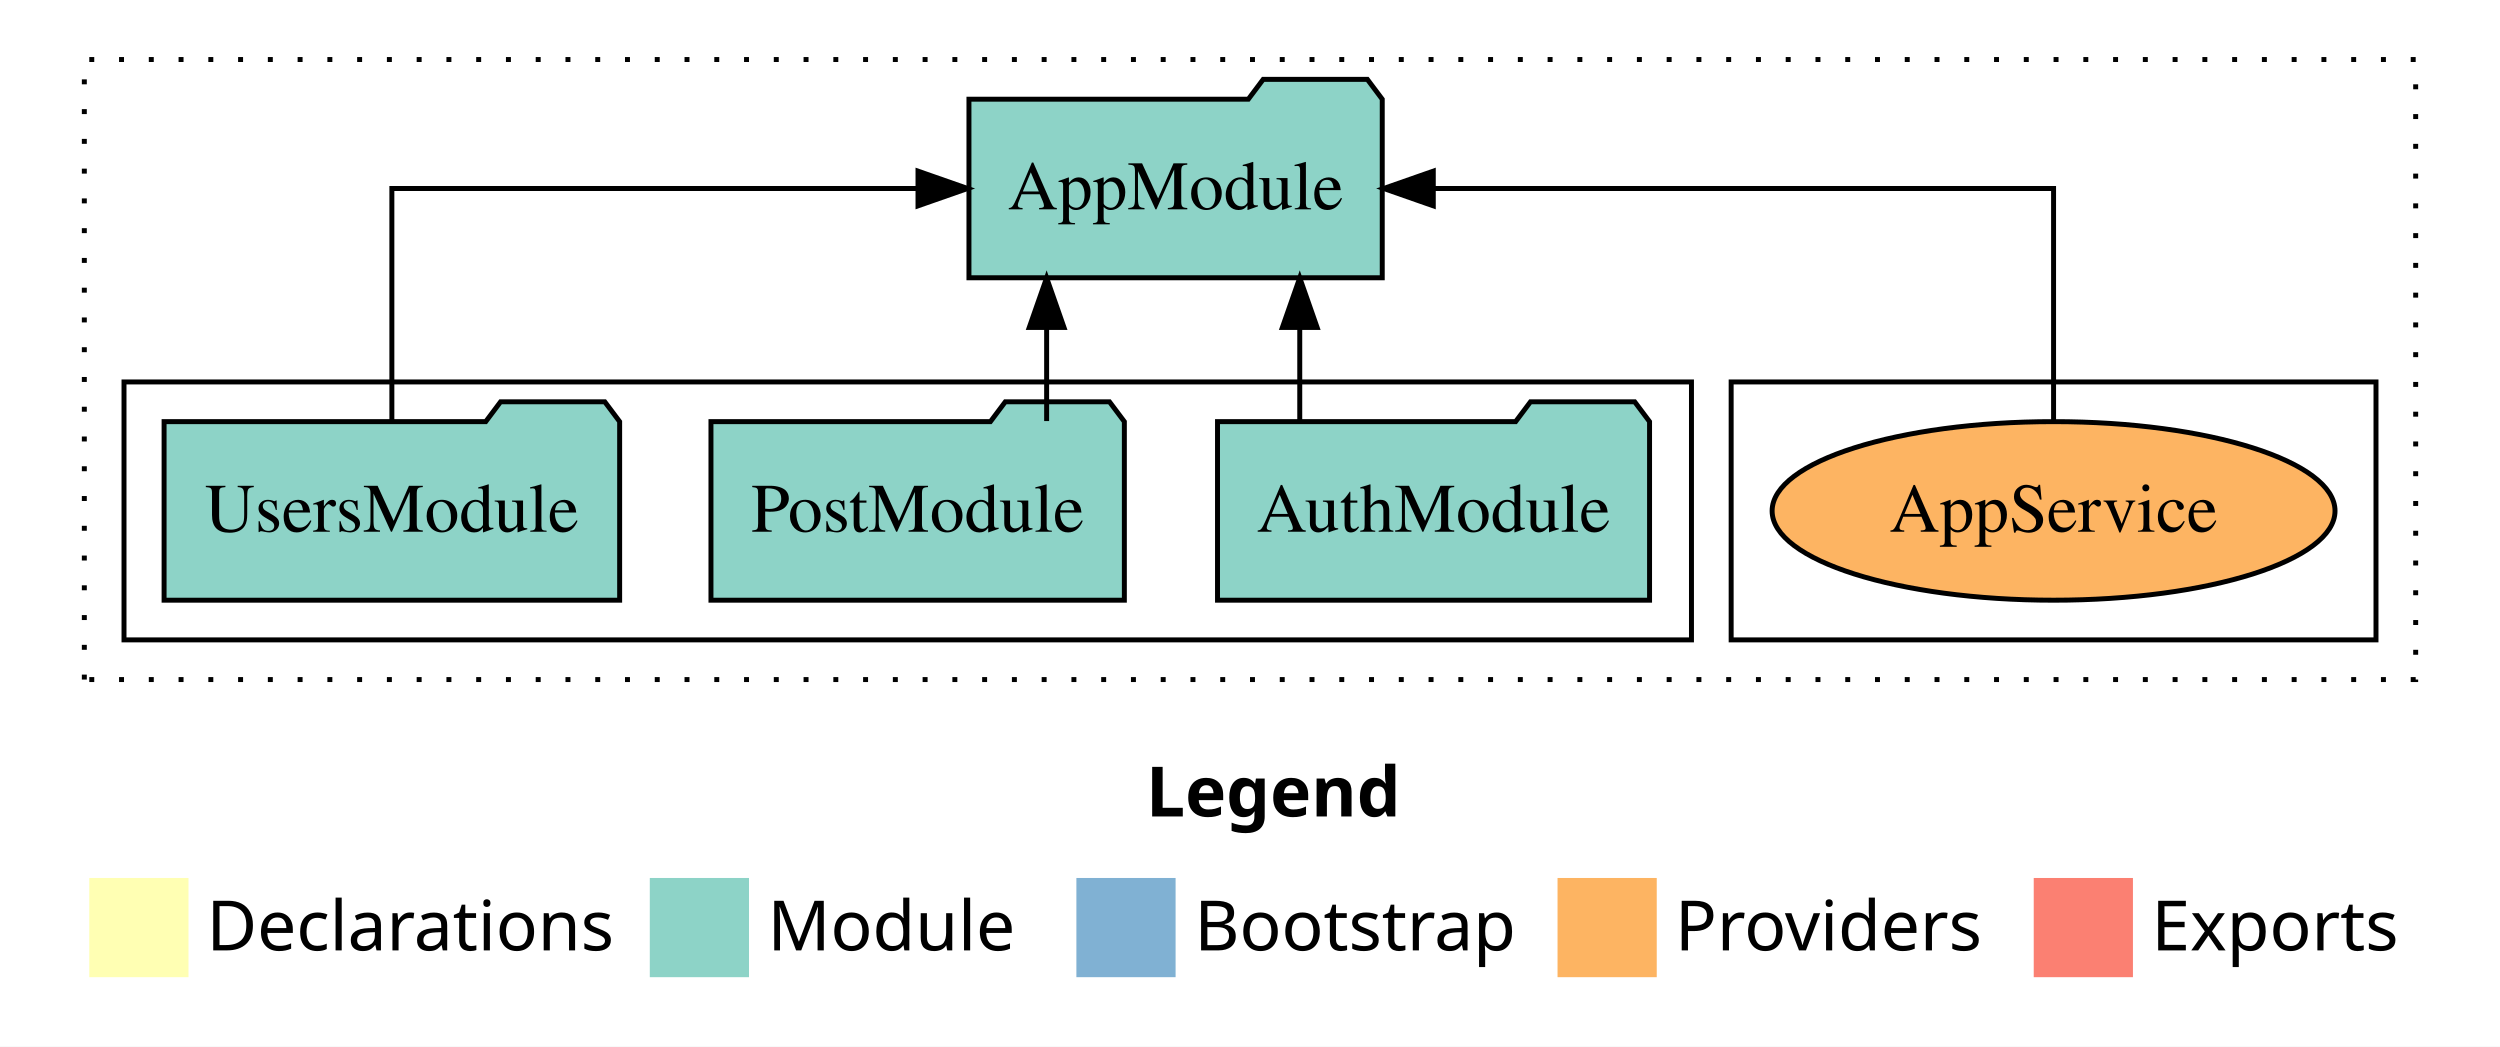
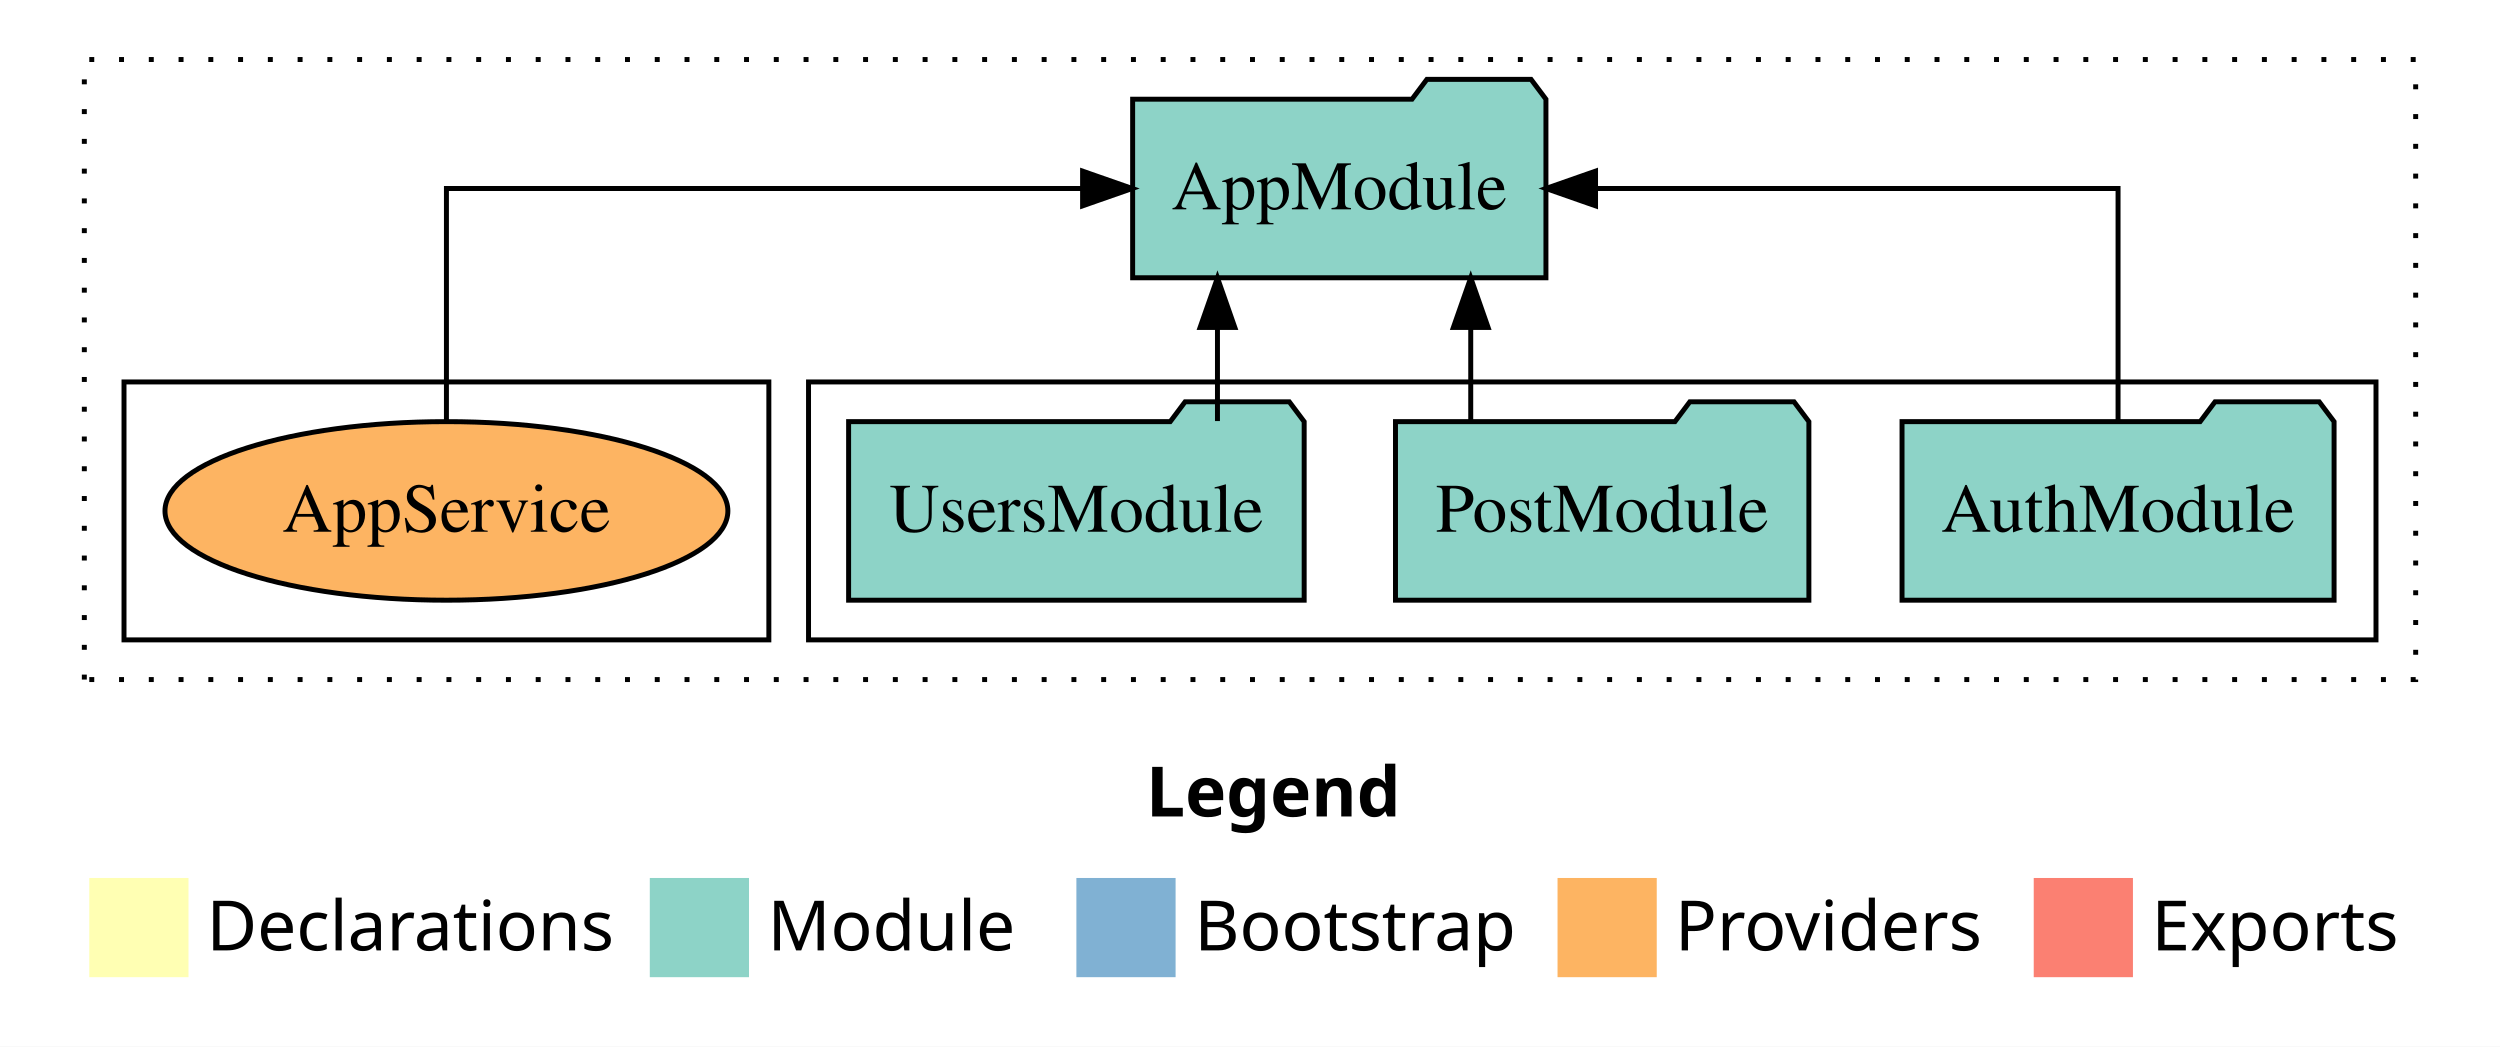
<svg xmlns="http://www.w3.org/2000/svg" width="504pt" height="211pt" viewBox="0.00 0.00 504.00 211.00">
  <g id="graph0" class="graph" transform="scale(1 1) rotate(0) translate(4 207)">
    <polygon fill="white" stroke="transparent" points="-4,4 -4,-207 500,-207 500,4 -4,4" />
    <text text-anchor="start" x="227.01" y="-42.4" font-family="Times-12" font-weight="bold" font-size="14.00">Legend</text>
    <polygon fill="#ffffb3" stroke="transparent" points="14,-10 14,-30 34,-30 34,-10 14,-10" />
    <text text-anchor="start" x="37.63" y="-15.4" font-family="Times-12" font-size="14.00">  Declarations</text>
    <polygon fill="#8dd3c7" stroke="transparent" points="127,-10 127,-30 147,-30 147,-10 127,-10" />
    <text text-anchor="start" x="150.73" y="-15.4" font-family="Times-12" font-size="14.00">  Module</text>
    <polygon fill="#80b1d3" stroke="transparent" points="213,-10 213,-30 233,-30 233,-10 213,-10" />
    <text text-anchor="start" x="236.78" y="-15.4" font-family="Times-12" font-size="14.00">  Bootstrap</text>
    <polygon fill="#fdb462" stroke="transparent" points="310,-10 310,-30 330,-30 330,-10 310,-10" />
    <text text-anchor="start" x="333.67" y="-15.4" font-family="Times-12" font-size="14.00">  Providers</text>
    <polygon fill="#fb8072" stroke="transparent" points="406,-10 406,-30 426,-30 426,-10 406,-10" />
    <text text-anchor="start" x="429.73" y="-15.4" font-family="Times-12" font-size="14.00">  Exports</text>
    <g id="clust1" class="cluster">
      <polygon fill="none" stroke="black" stroke-dasharray="1,5" points="13,-70 13,-195 483,-195 483,-70 13,-70" />
    </g>
+     <g id="clust3" class="cluster">
+       <polygon fill="none" stroke="black" points="159,-78 159,-130 475,-130 475,-78 159,-78" />
+     </g>
    <g id="clust6" class="cluster">
-       <polygon fill="none" stroke="black" points="345,-78 345,-130 475,-130 475,-78 345,-78" />
-     </g>
-     <g id="clust3" class="cluster">
-       <polygon fill="none" stroke="black" points="21,-78 21,-130 337,-130 337,-78 21,-78" />
+       <polygon fill="none" stroke="black" points="21,-78 21,-130 151,-130 151,-78 21,-78" />
    </g>
    <g id="node1" class="node">
-       <polygon fill="#8dd3c7" stroke="black" points="328.55,-122 325.55,-126 304.55,-126 301.55,-122 241.45,-122 241.45,-86 328.55,-86 328.55,-122" />
-       <text text-anchor="middle" x="285" y="-99.8" font-family="Times,serif" font-size="14.00">AuthModule</text>
+       <polygon fill="#8dd3c7" stroke="black" points="466.55,-122 463.55,-126 442.55,-126 439.55,-122 379.45,-122 379.45,-86 466.55,-86 466.55,-122" />
+       <text text-anchor="middle" x="423" y="-99.8" font-family="Times,serif" font-size="14.00">AuthModule</text>
    </g>
    <g id="node4" class="node">
-       <polygon fill="#8dd3c7" stroke="black" points="274.66,-187 271.66,-191 250.66,-191 247.66,-187 191.34,-187 191.34,-151 274.66,-151 274.66,-187" />
-       <text text-anchor="middle" x="233" y="-164.8" font-family="Times,serif" font-size="14.00">AppModule</text>
+       <polygon fill="#8dd3c7" stroke="black" points="307.66,-187 304.66,-191 283.66,-191 280.66,-187 224.34,-187 224.34,-151 307.66,-151 307.66,-187" />
+       <text text-anchor="middle" x="266" y="-164.8" font-family="Times,serif" font-size="14.00">AppModule</text>
    </g>
    <g id="edge1" class="edge">
-       <path fill="none" stroke="black" d="M258.03,-122.11C258.03,-122.11 258.03,-140.99 258.03,-140.99" />
-       <polygon fill="black" stroke="black" points="254.53,-140.99 258.03,-150.99 261.53,-140.99 254.53,-140.99" />
+       <path fill="none" stroke="black" d="M423,-122.11C423,-141.34 423,-169 423,-169 423,-169 317.66,-169 317.66,-169" />
+       <polygon fill="black" stroke="black" points="317.66,-165.5 307.66,-169 317.66,-172.5 317.66,-165.5" />
    </g>
    <g id="node2" class="node">
-       <polygon fill="#8dd3c7" stroke="black" points="222.67,-122 219.67,-126 198.67,-126 195.67,-122 139.33,-122 139.33,-86 222.67,-86 222.67,-122" />
-       <text text-anchor="middle" x="181" y="-99.8" font-family="Times,serif" font-size="14.00">PostModule</text>
+       <polygon fill="#8dd3c7" stroke="black" points="360.67,-122 357.67,-126 336.67,-126 333.67,-122 277.33,-122 277.33,-86 360.67,-86 360.67,-122" />
+       <text text-anchor="middle" x="319" y="-99.8" font-family="Times,serif" font-size="14.00">PostModule</text>
    </g>
    <g id="edge2" class="edge">
-       <path fill="none" stroke="black" d="M207,-122.11C207,-122.11 207,-140.99 207,-140.99" />
-       <polygon fill="black" stroke="black" points="203.5,-140.99 207,-150.99 210.5,-140.99 203.5,-140.99" />
+       <path fill="none" stroke="black" d="M292.5,-122.11C292.5,-122.11 292.5,-140.99 292.5,-140.99" />
+       <polygon fill="black" stroke="black" points="289,-140.99 292.5,-150.99 296,-140.99 289,-140.99" />
    </g>
    <g id="node3" class="node">
-       <polygon fill="#8dd3c7" stroke="black" points="120.92,-122 117.92,-126 96.92,-126 93.92,-122 29.08,-122 29.08,-86 120.92,-86 120.92,-122" />
-       <text text-anchor="middle" x="75" y="-99.8" font-family="Times,serif" font-size="14.00">UsersModule</text>
+       <polygon fill="#8dd3c7" stroke="black" points="258.92,-122 255.92,-126 234.92,-126 231.92,-122 167.08,-122 167.08,-86 258.92,-86 258.92,-122" />
+       <text text-anchor="middle" x="213" y="-99.8" font-family="Times,serif" font-size="14.00">UsersModule</text>
    </g>
    <g id="edge3" class="edge">
-       <path fill="none" stroke="black" d="M75,-122.11C75,-141.34 75,-169 75,-169 75,-169 181.07,-169 181.07,-169" />
-       <polygon fill="black" stroke="black" points="181.07,-172.5 191.07,-169 181.07,-165.5 181.07,-172.5" />
+       <path fill="none" stroke="black" d="M241.44,-122.11C241.44,-122.11 241.44,-140.99 241.44,-140.99" />
+       <polygon fill="black" stroke="black" points="237.94,-140.99 241.44,-150.99 244.94,-140.99 237.94,-140.99" />
    </g>
    <g id="node5" class="node">
-       <ellipse fill="#fdb462" stroke="black" cx="410" cy="-104" rx="56.74" ry="18" />
-       <text text-anchor="middle" x="410" y="-99.8" font-family="Times,serif" font-size="14.00">AppService</text>
+       <ellipse fill="#fdb462" stroke="black" cx="86" cy="-104" rx="56.74" ry="18" />
+       <text text-anchor="middle" x="86" y="-99.8" font-family="Times,serif" font-size="14.00">AppService</text>
    </g>
    <g id="edge4" class="edge">
-       <path fill="none" stroke="black" d="M410,-122.11C410,-141.34 410,-169 410,-169 410,-169 284.95,-169 284.95,-169" />
-       <polygon fill="black" stroke="black" points="284.95,-165.5 274.95,-169 284.95,-172.5 284.95,-165.5" />
+       <path fill="none" stroke="black" d="M86,-122.11C86,-141.34 86,-169 86,-169 86,-169 214.25,-169 214.25,-169" />
+       <polygon fill="black" stroke="black" points="214.25,-172.5 224.25,-169 214.25,-165.5 214.25,-172.5" />
    </g>
  </g>
</svg>
